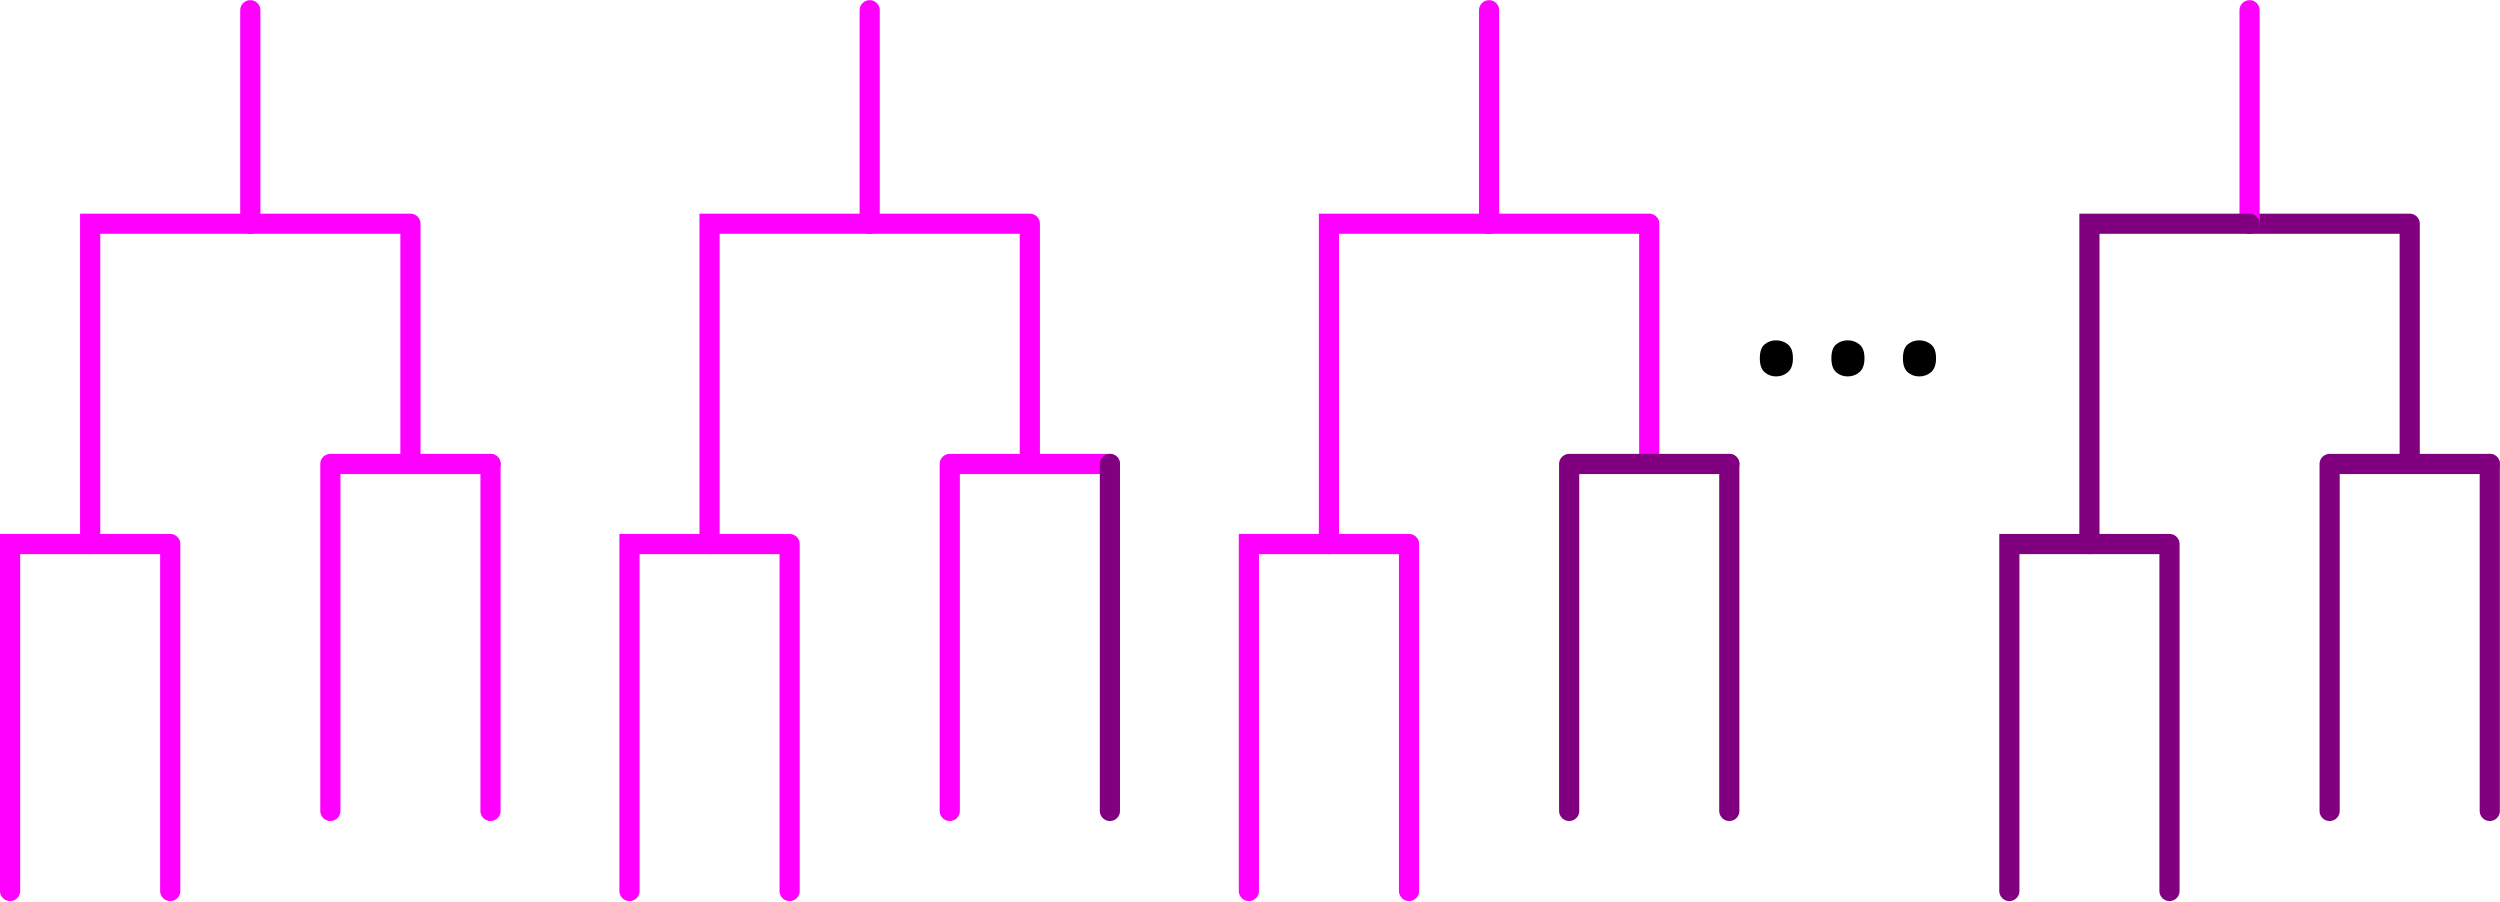
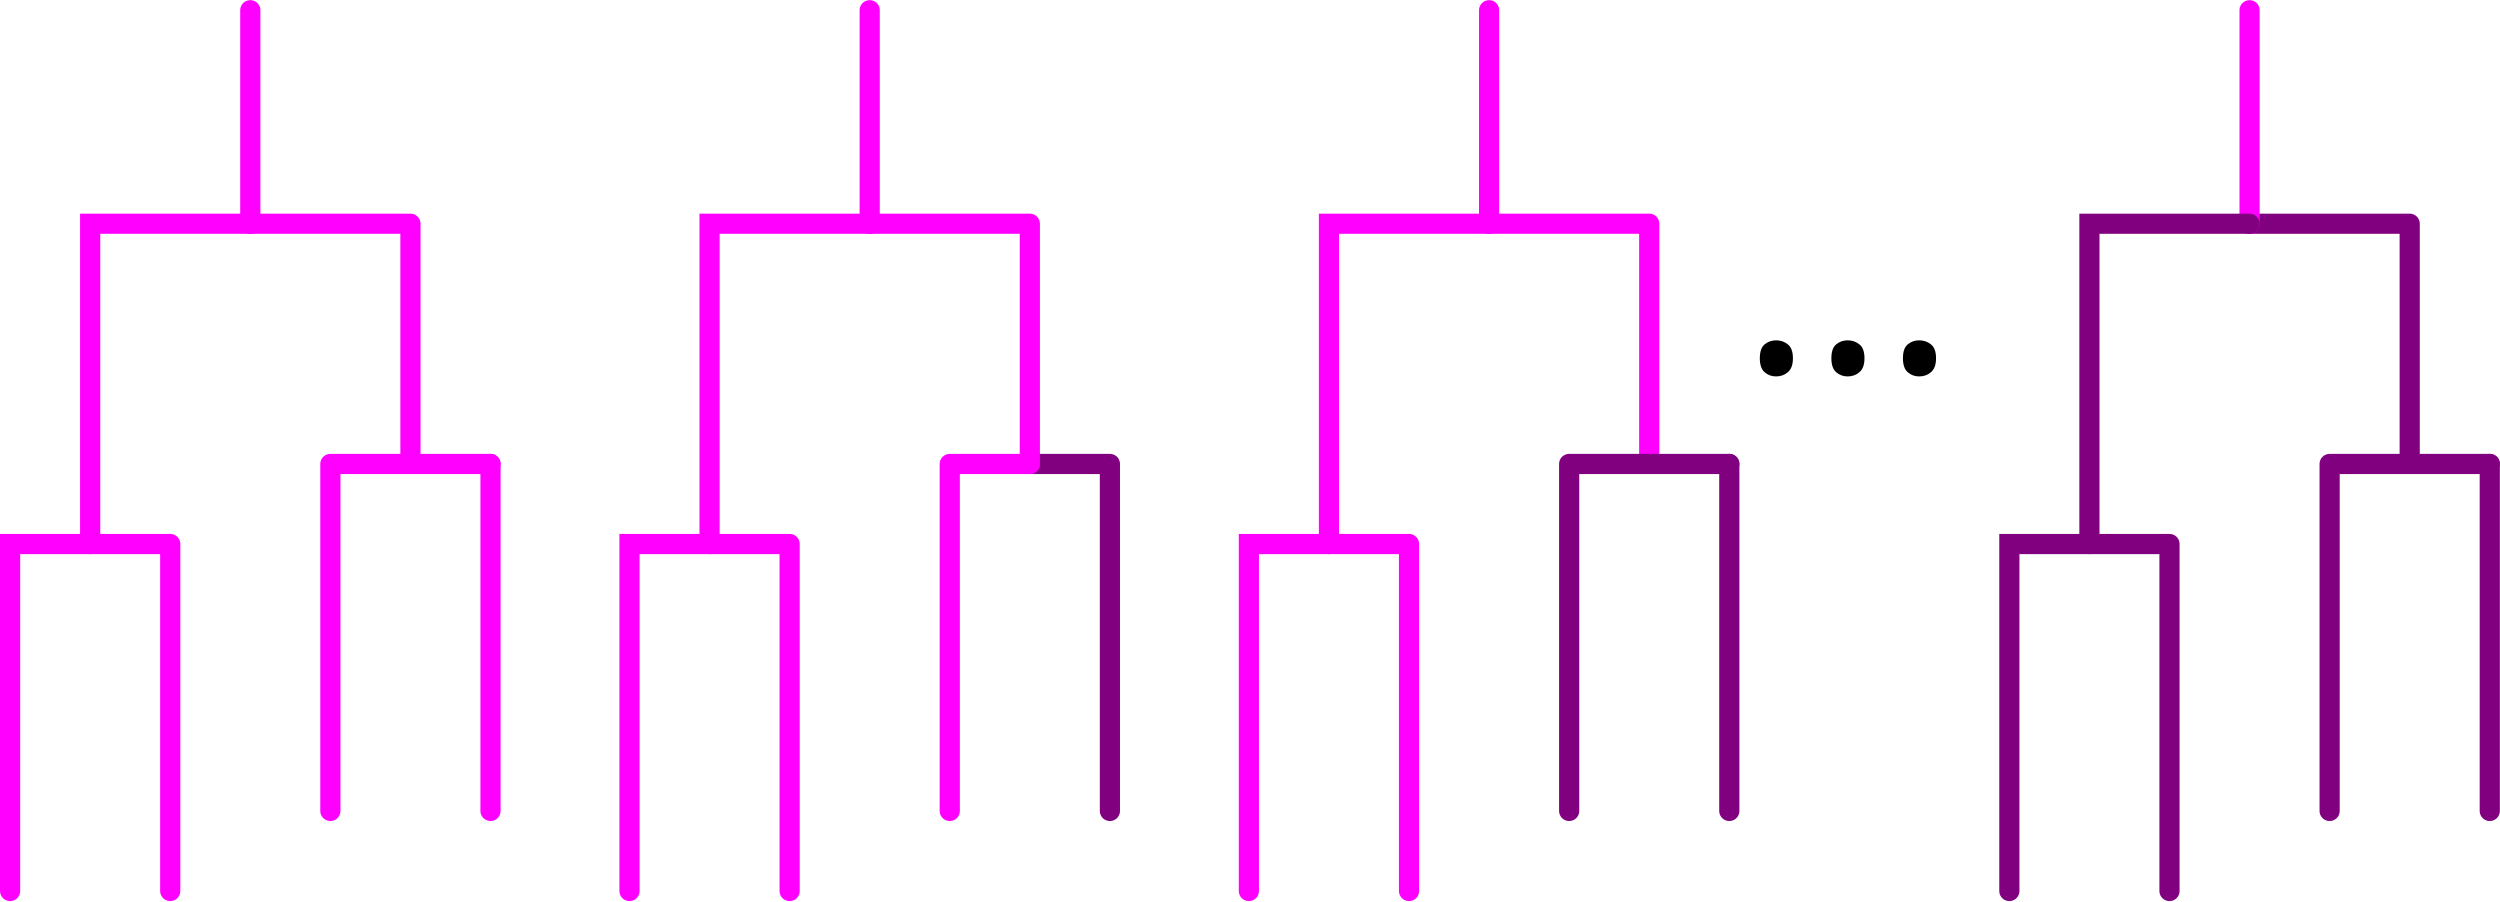
<svg xmlns="http://www.w3.org/2000/svg" width="247.832mm" height="89.341mm" viewBox="0 0 247.832 89.341" version="1.1" id="svg126">
  <defs id="defs120" />
  <g id="layer1" transform="translate(-18.3252,-1.164327)">
    <path style="fill:none;fill-rule:evenodd;stroke:#ff00ff;stroke-width:2;stroke-linecap:round;stroke-linejoin:round;stroke-miterlimit:4;stroke-dasharray:none;stroke-opacity:1" d="M 43.138,23.345 H 59.013 V 47.158" id="path1299" />
    <path style="fill:none;fill-rule:evenodd;stroke:#ff00ff;stroke-width:2;stroke-linecap:round;stroke-linejoin:round;stroke-miterlimit:4;stroke-dasharray:none;stroke-opacity:1" d="M 66.95,47.158 H 51.075 v 34.396" id="path1303" />
    <path style="fill:none;fill-rule:evenodd;stroke:#ff00ff;stroke-width:2;stroke-linecap:round;stroke-linejoin:round;stroke-miterlimit:4;stroke-dasharray:none;stroke-opacity:1" d="M 66.95,81.554 V 47.158" id="path1305" />
    <path style="fill:none;fill-rule:evenodd;stroke:#ff00ff;stroke-width:2;stroke-linecap:round;stroke-linejoin:round;stroke-miterlimit:4;stroke-dasharray:none;stroke-opacity:1" d="M 35.2,89.491 V 55.095 h -7.938" id="path1307" />
    <path style="fill:none;fill-rule:evenodd;stroke:#ff00ff;stroke-width:2;stroke-linecap:round;stroke-linejoin:miter;stroke-miterlimit:4;stroke-dasharray:none;stroke-opacity:1" d="M 19.325,89.491 V 55.095 h 7.938" id="path1309" />
    <path style="fill:none;fill-rule:evenodd;stroke:#ff00ff;stroke-width:2;stroke-linecap:round;stroke-linejoin:miter;stroke-miterlimit:4;stroke-dasharray:none;stroke-opacity:1" d="M 43.138,2.179 V 23.345" id="path1297" />
    <path style="fill:none;fill-rule:evenodd;stroke:#ff00ff;stroke-width:2;stroke-linecap:round;stroke-linejoin:miter;stroke-miterlimit:4;stroke-dasharray:none;stroke-opacity:1" d="M 27.263,55.095 V 23.345 h 15.875" id="path1301" />
-     <path style="fill:none;fill-rule:evenodd;stroke:#ff00ff;stroke-width:2;stroke-linecap:round;stroke-linejoin:round;stroke-miterlimit:4;stroke-dasharray:none;stroke-opacity:1" d="m 104.54,23.345 h 15.875 v 23.813" id="path1299-9" />
-     <path style="fill:none;fill-rule:evenodd;stroke:#ff00ff;stroke-width:2;stroke-linecap:round;stroke-linejoin:round;stroke-miterlimit:4;stroke-dasharray:none;stroke-opacity:1" d="m 128.353,47.158 h -15.875 v 34.396" id="path1303-3" />
-     <path style="fill:none;fill-rule:evenodd;stroke:#800080;stroke-width:2;stroke-linecap:round;stroke-linejoin:round;stroke-miterlimit:4;stroke-dasharray:none;stroke-opacity:1" d="M 128.353,81.554 V 47.158" id="path1305-8" />
+     <path style="fill:none;fill-rule:evenodd;stroke:#800080;stroke-width:2;stroke-linecap:round;stroke-linejoin:round;stroke-miterlimit:4;stroke-dasharray:none;stroke-opacity:1" d="m 128.353,81.554 0,-34.396 -7.938,10e-7" id="path1305-8" />
    <path style="fill:none;fill-rule:evenodd;stroke:#ff00ff;stroke-width:2;stroke-linecap:round;stroke-linejoin:round;stroke-miterlimit:4;stroke-dasharray:none;stroke-opacity:1" d="M 96.603,89.491 V 55.095 h -7.938" id="path1307-0" />
    <path style="fill:none;fill-rule:evenodd;stroke:#ff00ff;stroke-width:2;stroke-linecap:round;stroke-linejoin:miter;stroke-miterlimit:4;stroke-dasharray:none;stroke-opacity:1" d="M 80.728,89.491 V 55.095 h 7.938" id="path1309-2" />
    <path style="fill:none;fill-rule:evenodd;stroke:#ff00ff;stroke-width:2;stroke-linecap:round;stroke-linejoin:miter;stroke-miterlimit:4;stroke-dasharray:none;stroke-opacity:1" d="M 104.54,2.179 V 23.345" id="path1297-4" />
    <path style="fill:none;fill-rule:evenodd;stroke:#ff00ff;stroke-width:2;stroke-linecap:round;stroke-linejoin:miter;stroke-miterlimit:4;stroke-dasharray:none;stroke-opacity:1" d="M 88.665,55.095 V 23.345 h 15.875" id="path1301-8" />
    <path style="fill:none;fill-rule:evenodd;stroke:#ff00ff;stroke-width:2;stroke-linecap:round;stroke-linejoin:round;stroke-miterlimit:4;stroke-dasharray:none;stroke-opacity:1" d="m 165.943,23.345 h 15.875 v 23.813" id="path1299-90" />
    <path style="fill:none;fill-rule:evenodd;stroke:#800080;stroke-width:2;stroke-linecap:round;stroke-linejoin:round;stroke-miterlimit:4;stroke-dasharray:none;stroke-opacity:1" d="m 189.756,47.158 h -15.875 v 34.396" id="path1303-5" />
    <path style="fill:none;fill-rule:evenodd;stroke:#800080;stroke-width:2;stroke-linecap:round;stroke-linejoin:round;stroke-miterlimit:4;stroke-dasharray:none;stroke-opacity:1" d="M 189.756,81.554 V 47.158" id="path1305-2" />
    <path style="fill:none;fill-rule:evenodd;stroke:#ff00ff;stroke-width:2;stroke-linecap:round;stroke-linejoin:round;stroke-miterlimit:4;stroke-dasharray:none;stroke-opacity:1" d="M 158.006,89.491 V 55.095 h -7.938" id="path1307-2" />
    <path style="fill:none;fill-rule:evenodd;stroke:#ff00ff;stroke-width:2;stroke-linecap:round;stroke-linejoin:miter;stroke-miterlimit:4;stroke-dasharray:none;stroke-opacity:1" d="M 142.13,89.491 V 55.095 h 7.938" id="path1309-7" />
    <path style="fill:none;fill-rule:evenodd;stroke:#ff00ff;stroke-width:2;stroke-linecap:round;stroke-linejoin:miter;stroke-miterlimit:4;stroke-dasharray:none;stroke-opacity:1" d="M 165.943,2.179 V 23.345" id="path1297-3" />
    <path style="fill:none;fill-rule:evenodd;stroke:#ff00ff;stroke-width:2;stroke-linecap:round;stroke-linejoin:miter;stroke-miterlimit:4;stroke-dasharray:none;stroke-opacity:1" d="M 150.068,55.095 V 23.345 h 15.875" id="path1301-7" />
    <path style="fill:none;fill-rule:evenodd;stroke:#800080;stroke-width:2;stroke-linecap:round;stroke-linejoin:round;stroke-miterlimit:4;stroke-dasharray:none;stroke-opacity:1" d="m 241.331,23.345 h 15.875 v 23.813" id="path1299-0" />
    <path style="fill:none;fill-rule:evenodd;stroke:#800080;stroke-width:2;stroke-linecap:round;stroke-linejoin:round;stroke-miterlimit:4;stroke-dasharray:none;stroke-opacity:1" d="m 265.143,47.158 h -15.875 v 34.396" id="path1303-2" />
    <path style="fill:none;fill-rule:evenodd;stroke:#800080;stroke-width:2;stroke-linecap:round;stroke-linejoin:round;stroke-miterlimit:4;stroke-dasharray:none;stroke-opacity:1" d="M 265.143,81.554 V 47.158" id="path1305-3" />
    <path style="fill:none;fill-rule:evenodd;stroke:#800080;stroke-width:2;stroke-linecap:round;stroke-linejoin:round;stroke-miterlimit:4;stroke-dasharray:none;stroke-opacity:1" d="M 233.393,89.491 V 55.095 h -7.938" id="path1307-9" />
    <path style="fill:none;fill-rule:evenodd;stroke:#800080;stroke-width:2;stroke-linecap:round;stroke-linejoin:miter;stroke-miterlimit:4;stroke-dasharray:none;stroke-opacity:1" d="M 217.518,89.491 V 55.095 h 7.938" id="path1309-9" />
    <path style="fill:none;fill-rule:evenodd;stroke:#ff00ff;stroke-width:2;stroke-linecap:round;stroke-linejoin:miter;stroke-miterlimit:4;stroke-dasharray:none;stroke-opacity:1" d="M 241.331,2.179 V 23.345" id="path1297-7" />
    <path style="fill:none;fill-rule:evenodd;stroke:#800080;stroke-width:2;stroke-linecap:round;stroke-linejoin:miter;stroke-miterlimit:4;stroke-dasharray:none;stroke-opacity:1" d="M 225.456,55.095 V 23.345 h 15.875" id="path1301-0" />
    <text xml:space="preserve" style="font-style:normal;font-weight:normal;font-size:26.472px;line-height:125%;font-family:sans-serif;letter-spacing:0px;word-spacing:0px;fill:#000000;fill-opacity:1;stroke:none;stroke-width:0.993px;stroke-linecap:butt;stroke-linejoin:miter;stroke-opacity:1" x="190.874" y="38.107" id="text4015">
      <tspan id="tspan4013" x="190.874" y="38.107" style="stroke-width:0.993px">...</tspan>
    </text>
+     <path style="fill:none;fill-rule:evenodd;stroke:#ff00ff;stroke-width:2;stroke-linecap:round;stroke-linejoin:round;stroke-miterlimit:4;stroke-dasharray:none;stroke-opacity:1" d="m 120.415,47.158 h -7.938 v 34.396" id="path1303-3" />
+     <path style="fill:none;fill-rule:evenodd;stroke:#ff00ff;stroke-width:2;stroke-linecap:round;stroke-linejoin:round;stroke-miterlimit:4;stroke-dasharray:none;stroke-opacity:1" d="m 104.54,23.345 h 15.875 v 23.813" id="path1299-9" />
  </g>
</svg>
